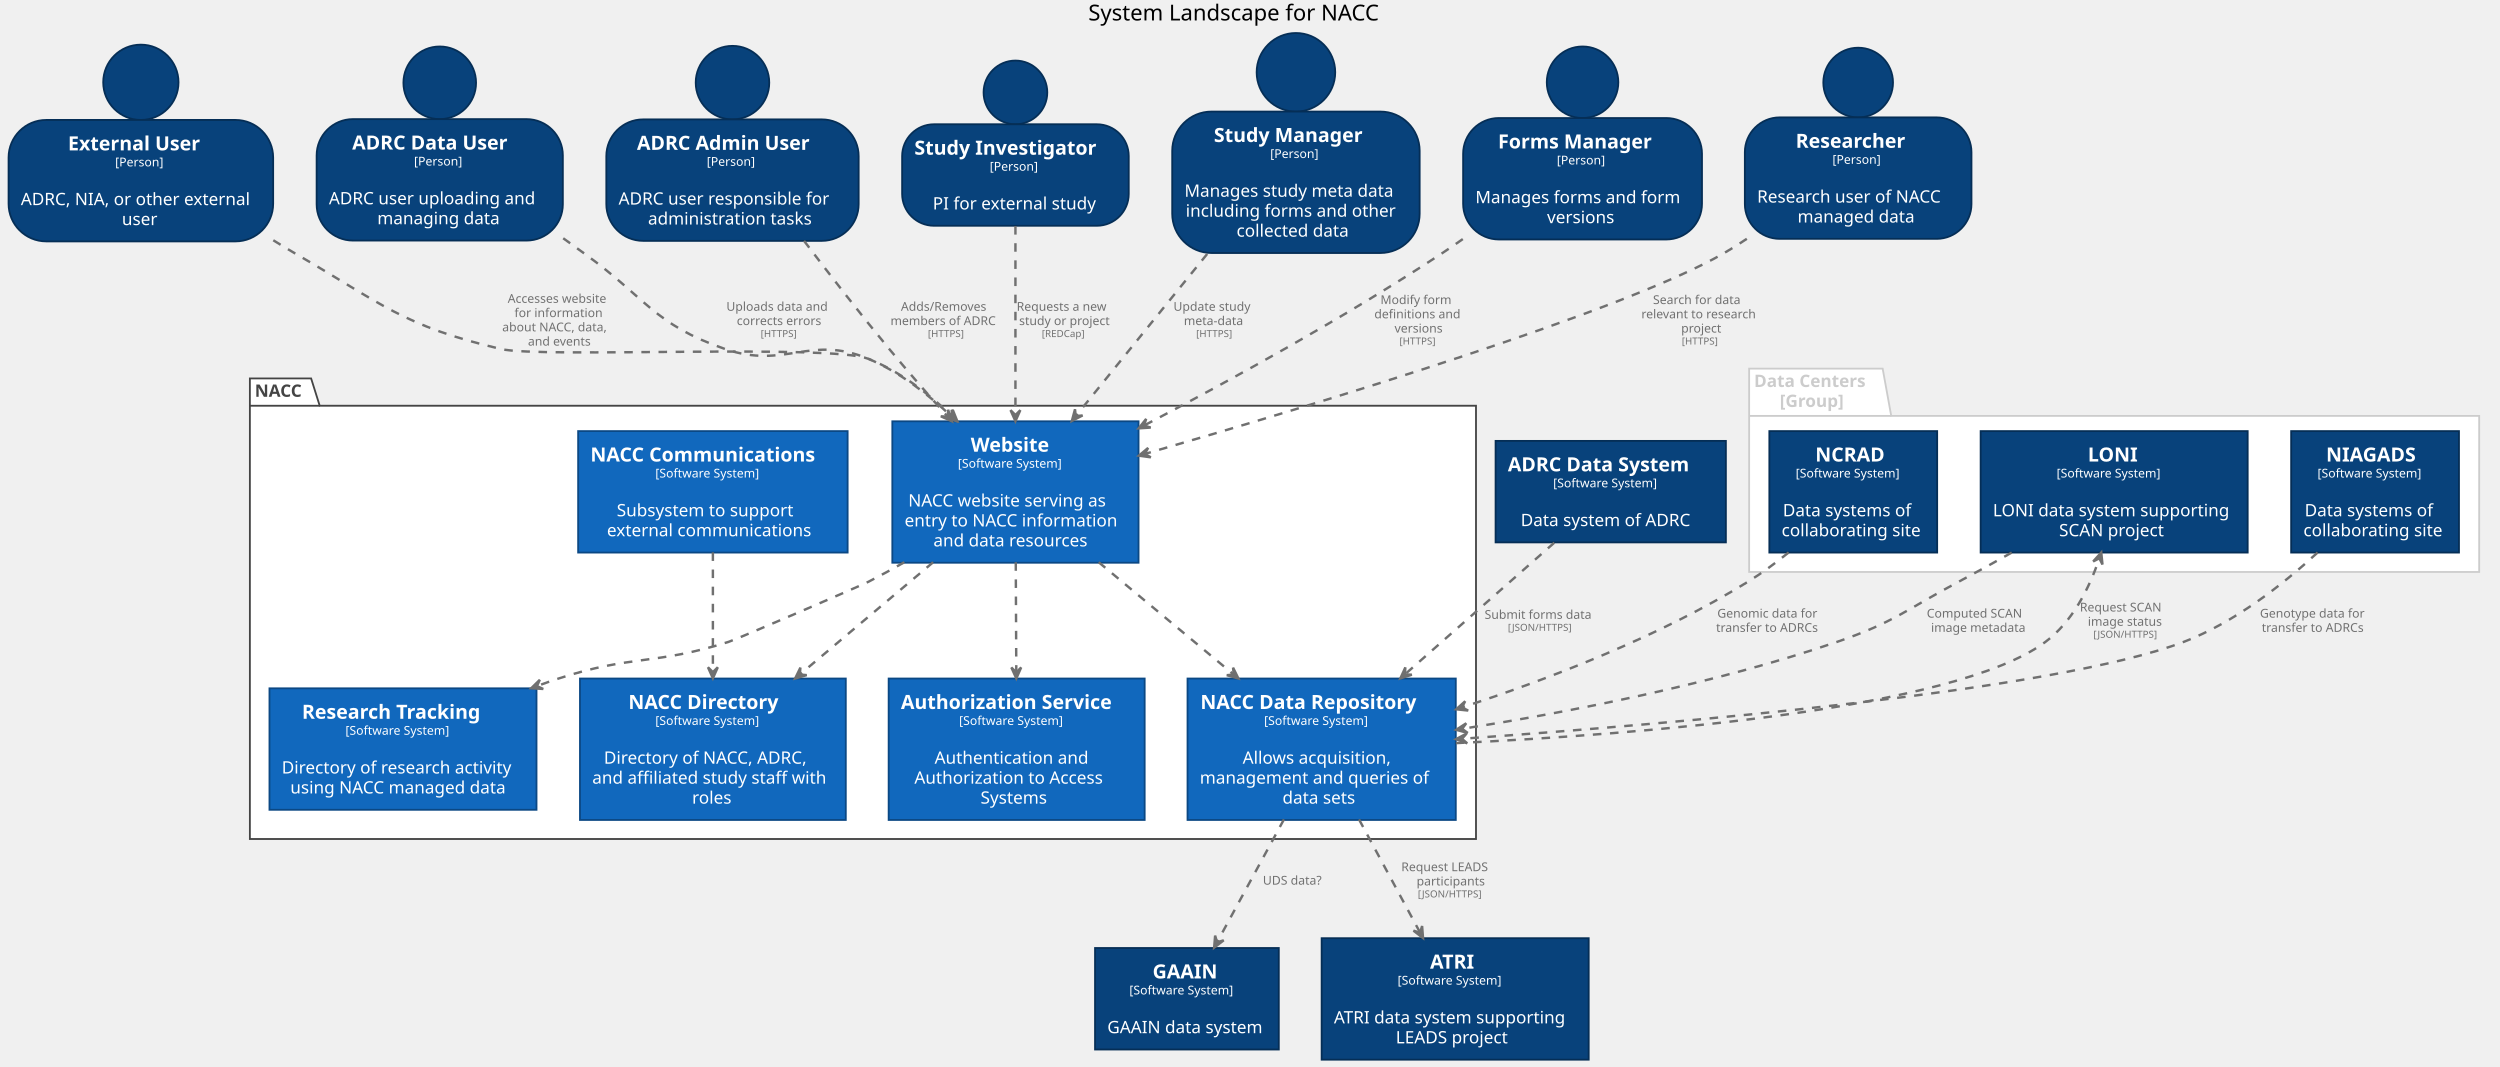
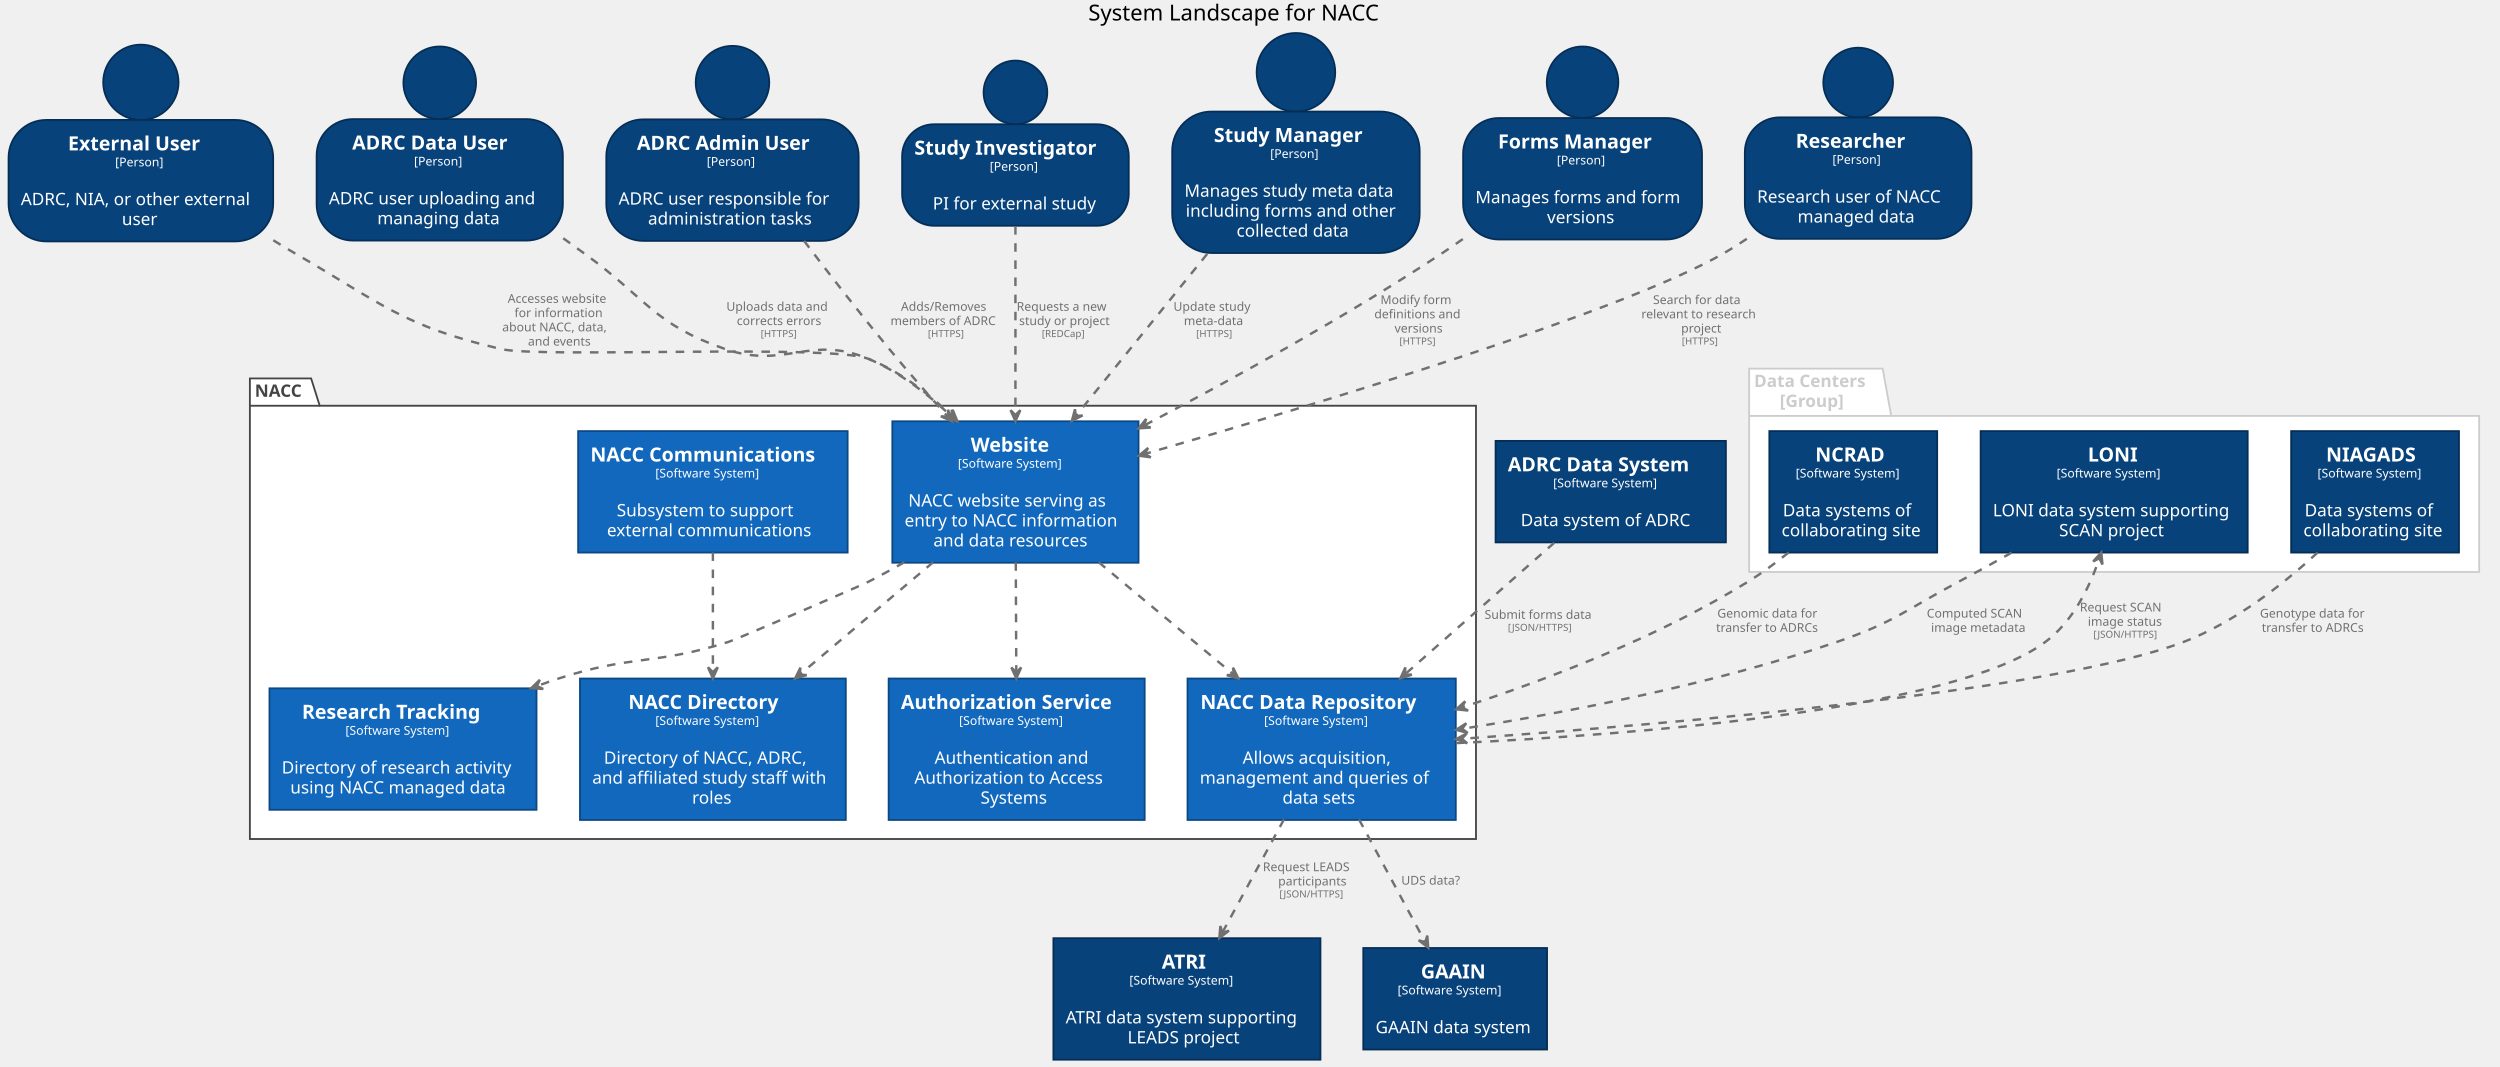
<svg xmlns="http://www.w3.org/2000/svg" contentScriptType="application/ecmascript" contentStyleType="text/css" height="871px" preserveAspectRatio="none" style="width:2041px;height:871px;background:#FFFFFF;" version="1.1" viewBox="0 0 2041 871" width="2041px" zoomAndPan="magnify">
  <defs />
  <g>
    <text fill="#000000" font-family="sans-serif" font-size="18" lengthAdjust="spacing" textLength="251" x="888.5" y="16.708">System Landscape for NACC</text>
    <polygon fill="#FFFFFF" points="204,308.953,254,308.953,261,331.25,1205,331.25,1205,684.953,204,684.953,204,308.953" style="stroke:#444444;stroke-width:1.5;" />
    <line style="stroke:#444444;stroke-width:1.5;" x1="204" x2="261" y1="331.25" y2="331.25" />
    <text fill="#444444" font-family="sans-serif" font-size="14" font-weight="bold" lengthAdjust="spacing" textLength="44" x="208" y="323.948">NACC</text>
    <polygon fill="#FFFFFF" points="1428,300.953,1537,300.953,1544,339.547,2024,339.547,2024,466.953,1428,466.953,1428,300.953" style="stroke:#CCCCCC;stroke-width:1.5;" />
    <line style="stroke:#CCCCCC;stroke-width:1.5;" x1="1428" x2="1544" y1="339.547" y2="339.547" />
    <text fill="#CCCCCC" font-family="sans-serif" font-size="14" font-weight="bold" lengthAdjust="spacing" textLength="103" x="1432" y="315.948">Data Centers</text>
    <text fill="#CCCCCC" font-family="sans-serif" font-size="14" font-weight="bold" lengthAdjust="spacing" textLength="61" x="1453" y="332.245">[Group]</text>
    <rect fill="#1168BD" height="115.453" style="stroke:#0B4884;stroke-width:1.5;" width="209" x="725.5" y="553.953" />
    <text fill="#FFFFFF" font-family="sans-serif" font-size="16" font-weight="bold" lengthAdjust="spacing" textLength="189" x="735.5" y="578.805">Authorization Service</text>
    <text fill="#FFFFFF" font-family="sans-serif" font-size="10" lengthAdjust="spacing" textLength="94" x="783" y="591.86">[Software System]</text>
    <text fill="#FFFFFF" font-family="sans-serif" font-size="14" lengthAdjust="spacing" textLength="0" x="832" y="607.214" />
    <text fill="#FFFFFF" font-family="sans-serif" font-size="14" lengthAdjust="spacing" textLength="130" x="763" y="623.511">Authentication and</text>
    <text fill="#FFFFFF" font-family="sans-serif" font-size="14" lengthAdjust="spacing" textLength="163" x="746.5" y="639.808">Authorization to Access</text>
    <text fill="#FFFFFF" font-family="sans-serif" font-size="14" lengthAdjust="spacing" textLength="59" x="800.5" y="656.105">Systems</text>
    <rect fill="#1168BD" height="115.453" style="stroke:#0B4884;stroke-width:1.5;" width="219" x="969.5" y="553.953" />
    <text fill="#FFFFFF" font-family="sans-serif" font-size="16" font-weight="bold" lengthAdjust="spacing" textLength="198" x="980" y="578.805">NACC Data Repository</text>
    <text fill="#FFFFFF" font-family="sans-serif" font-size="10" lengthAdjust="spacing" textLength="94" x="1032" y="591.86">[Software System]</text>
    <text fill="#FFFFFF" font-family="sans-serif" font-size="14" lengthAdjust="spacing" textLength="0" x="1081" y="607.214" />
    <text fill="#FFFFFF" font-family="sans-serif" font-size="14" lengthAdjust="spacing" textLength="125" x="1014.5" y="623.511">Allows acquisition,</text>
    <text fill="#FFFFFF" font-family="sans-serif" font-size="14" lengthAdjust="spacing" textLength="195" x="979.5" y="639.808">management and queries of</text>
    <text fill="#FFFFFF" font-family="sans-serif" font-size="14" lengthAdjust="spacing" textLength="64" x="1047" y="656.105">data sets</text>
    <rect fill="#1168BD" height="115.453" style="stroke:#0B4884;stroke-width:1.5;" width="217" x="473.5" y="553.953" />
    <text fill="#FFFFFF" font-family="sans-serif" font-size="16" font-weight="bold" lengthAdjust="spacing" textLength="138" x="513" y="578.805">NACC Directory</text>
    <text fill="#FFFFFF" font-family="sans-serif" font-size="10" lengthAdjust="spacing" textLength="94" x="535" y="591.86">[Software System]</text>
    <text fill="#FFFFFF" font-family="sans-serif" font-size="14" lengthAdjust="spacing" textLength="0" x="584" y="607.214" />
    <text fill="#FFFFFF" font-family="sans-serif" font-size="14" lengthAdjust="spacing" textLength="174" x="493" y="623.511">Directory of NACC, ADRC,</text>
    <text fill="#FFFFFF" font-family="sans-serif" font-size="14" lengthAdjust="spacing" textLength="193" x="483.5" y="639.808">and affiliated study staff with</text>
    <text fill="#FFFFFF" font-family="sans-serif" font-size="14" lengthAdjust="spacing" textLength="34" x="565" y="656.105">roles</text>
    <rect fill="#1168BD" height="99.156" style="stroke:#0B4884;stroke-width:1.5;" width="220" x="472" y="351.953" />
    <text fill="#FFFFFF" font-family="sans-serif" font-size="16" font-weight="bold" lengthAdjust="spacing" textLength="200" x="482" y="376.805">NACC Communications</text>
    <text fill="#FFFFFF" font-family="sans-serif" font-size="10" lengthAdjust="spacing" textLength="94" x="535" y="389.86">[Software System]</text>
    <text fill="#FFFFFF" font-family="sans-serif" font-size="14" lengthAdjust="spacing" textLength="0" x="584" y="405.214" />
    <text fill="#FFFFFF" font-family="sans-serif" font-size="14" lengthAdjust="spacing" textLength="153" x="503.5" y="421.511">Subsystem to support</text>
    <text fill="#FFFFFF" font-family="sans-serif" font-size="14" lengthAdjust="spacing" textLength="173" x="495.5" y="437.808">external communications</text>
    <rect fill="#1168BD" height="99.156" style="stroke:#0B4884;stroke-width:1.5;" width="218" x="220" y="561.953" />
    <text fill="#FFFFFF" font-family="sans-serif" font-size="16" font-weight="bold" lengthAdjust="spacing" textLength="165" x="246.5" y="586.805">Research Tracking</text>
    <text fill="#FFFFFF" font-family="sans-serif" font-size="10" lengthAdjust="spacing" textLength="94" x="282" y="599.86">[Software System]</text>
    <text fill="#FFFFFF" font-family="sans-serif" font-size="14" lengthAdjust="spacing" textLength="0" x="331" y="615.214" />
    <text fill="#FFFFFF" font-family="sans-serif" font-size="14" lengthAdjust="spacing" textLength="194" x="230" y="631.511">Directory of research activity</text>
    <text fill="#FFFFFF" font-family="sans-serif" font-size="14" lengthAdjust="spacing" textLength="184" x="237" y="647.808">using NACC managed data</text>
    <rect fill="#1168BD" height="115.453" style="stroke:#0B4884;stroke-width:1.5;" width="201" x="728.5" y="343.953" />
    <text fill="#FFFFFF" font-family="sans-serif" font-size="16" font-weight="bold" lengthAdjust="spacing" textLength="73" x="792.5" y="368.805">Website</text>
    <text fill="#FFFFFF" font-family="sans-serif" font-size="10" lengthAdjust="spacing" textLength="94" x="782" y="381.86">[Software System]</text>
    <text fill="#FFFFFF" font-family="sans-serif" font-size="14" lengthAdjust="spacing" textLength="0" x="831" y="397.214" />
    <text fill="#FFFFFF" font-family="sans-serif" font-size="14" lengthAdjust="spacing" textLength="171" x="741.5" y="413.511">NACC website serving as</text>
    <text fill="#FFFFFF" font-family="sans-serif" font-size="14" lengthAdjust="spacing" textLength="177" x="738.5" y="429.808">entry to NACC information</text>
    <text fill="#FFFFFF" font-family="sans-serif" font-size="14" lengthAdjust="spacing" textLength="134" x="762" y="446.104">and data resources</text>
    <rect fill="#08427B" height="99.156" style="stroke:#052E56;stroke-width:1.5;" width="137" x="1444.5" y="351.953" />
    <text fill="#FFFFFF" font-family="sans-serif" font-size="16" font-weight="bold" lengthAdjust="spacing" textLength="62" x="1482" y="376.805">NCRAD</text>
    <text fill="#FFFFFF" font-family="sans-serif" font-size="10" lengthAdjust="spacing" textLength="94" x="1466" y="389.86">[Software System]</text>
    <text fill="#FFFFFF" font-family="sans-serif" font-size="14" lengthAdjust="spacing" textLength="0" x="1515" y="405.214" />
    <text fill="#FFFFFF" font-family="sans-serif" font-size="14" lengthAdjust="spacing" textLength="111" x="1455.5" y="421.511">Data systems of</text>
    <text fill="#FFFFFF" font-family="sans-serif" font-size="14" lengthAdjust="spacing" textLength="117" x="1454.5" y="437.808">collaborating site</text>
    <rect fill="#08427B" height="99.156" style="stroke:#052E56;stroke-width:1.5;" width="137" x="1870.5" y="351.953" />
    <text fill="#FFFFFF" font-family="sans-serif" font-size="16" font-weight="bold" lengthAdjust="spacing" textLength="80" x="1899" y="376.805">NIAGADS</text>
    <text fill="#FFFFFF" font-family="sans-serif" font-size="10" lengthAdjust="spacing" textLength="94" x="1892" y="389.86">[Software System]</text>
    <text fill="#FFFFFF" font-family="sans-serif" font-size="14" lengthAdjust="spacing" textLength="0" x="1941" y="405.214" />
    <text fill="#FFFFFF" font-family="sans-serif" font-size="14" lengthAdjust="spacing" textLength="111" x="1881.5" y="421.511">Data systems of</text>
    <text fill="#FFFFFF" font-family="sans-serif" font-size="14" lengthAdjust="spacing" textLength="117" x="1880.5" y="437.808">collaborating site</text>
    <rect fill="#08427B" height="99.156" style="stroke:#052E56;stroke-width:1.5;" width="218" x="1617" y="351.953" />
    <text fill="#FFFFFF" font-family="sans-serif" font-size="16" font-weight="bold" lengthAdjust="spacing" textLength="43" x="1704.5" y="376.805">LONI</text>
    <text fill="#FFFFFF" font-family="sans-serif" font-size="10" lengthAdjust="spacing" textLength="94" x="1679" y="389.86">[Software System]</text>
    <text fill="#FFFFFF" font-family="sans-serif" font-size="14" lengthAdjust="spacing" textLength="0" x="1728" y="405.214" />
    <text fill="#FFFFFF" font-family="sans-serif" font-size="14" lengthAdjust="spacing" textLength="198" x="1627" y="421.511">LONI data system supporting</text>
    <text fill="#FFFFFF" font-family="sans-serif" font-size="14" lengthAdjust="spacing" textLength="90" x="1681" y="437.808">SCAN project</text>
-     <rect fill="#08427B" height="82.859" style="stroke:#052E56;stroke-width:1.5;" width="150" x="894" y="773.953" />
-     <text fill="#FFFFFF" font-family="sans-serif" font-size="16" font-weight="bold" lengthAdjust="spacing" textLength="56" x="941" y="798.805">GAAIN</text>
-     <text fill="#FFFFFF" font-family="sans-serif" font-size="10" lengthAdjust="spacing" textLength="94" x="922" y="811.86">[Software System]</text>
-     <text fill="#FFFFFF" font-family="sans-serif" font-size="14" lengthAdjust="spacing" textLength="0" x="971" y="827.214" />
-     <text fill="#FFFFFF" font-family="sans-serif" font-size="14" lengthAdjust="spacing" textLength="130" x="904" y="843.511">GAAIN data system</text>
+     <rect fill="#08427B" height="99.156" style="stroke:#052E56;stroke-width:1.5;" width="218" x="860" y="765.953" />
+     <text fill="#FFFFFF" font-family="sans-serif" font-size="16" font-weight="bold" lengthAdjust="spacing" textLength="41" x="948.5" y="790.805">ATRI</text>
+     <text fill="#FFFFFF" font-family="sans-serif" font-size="10" lengthAdjust="spacing" textLength="94" x="922" y="803.86">[Software System]</text>
+     <text fill="#FFFFFF" font-family="sans-serif" font-size="14" lengthAdjust="spacing" textLength="0" x="971" y="819.214" />
+     <text fill="#FFFFFF" font-family="sans-serif" font-size="14" lengthAdjust="spacing" textLength="198" x="870" y="835.511">ATRI data system supporting</text>
+     <text fill="#FFFFFF" font-family="sans-serif" font-size="14" lengthAdjust="spacing" textLength="97" x="920.5" y="851.808">LEADS project</text>
+     <rect fill="#08427B" height="82.859" style="stroke:#052E56;stroke-width:1.5;" width="150" x="1113" y="773.953" />
+     <text fill="#FFFFFF" font-family="sans-serif" font-size="16" font-weight="bold" lengthAdjust="spacing" textLength="56" x="1160" y="798.805">GAAIN</text>
+     <text fill="#FFFFFF" font-family="sans-serif" font-size="10" lengthAdjust="spacing" textLength="94" x="1141" y="811.86">[Software System]</text>
+     <text fill="#FFFFFF" font-family="sans-serif" font-size="14" lengthAdjust="spacing" textLength="0" x="1190" y="827.214" />
+     <text fill="#FFFFFF" font-family="sans-serif" font-size="14" lengthAdjust="spacing" textLength="130" x="1123" y="843.511">GAAIN data system</text>
    <ellipse cx="115" cy="67.186" fill="#08427B" rx="30.733" ry="30.733" style="stroke:#052E56;stroke-width:1.5;" />
    <rect fill="#08427B" height="99.156" rx="30.733" ry="30.733" style="stroke:#052E56;stroke-width:1.5;" width="216" x="7" y="97.919" />
    <text fill="#FFFFFF" font-family="sans-serif" font-size="16" font-weight="bold" lengthAdjust="spacing" textLength="119" x="55.5" y="122.771">External User</text>
    <text fill="#FFFFFF" font-family="sans-serif" font-size="10" lengthAdjust="spacing" textLength="42" x="94" y="135.827">[Person]</text>
    <text fill="#FFFFFF" font-family="sans-serif" font-size="14" lengthAdjust="spacing" textLength="0" x="117" y="151.18" />
    <text fill="#FFFFFF" font-family="sans-serif" font-size="14" lengthAdjust="spacing" textLength="192" x="17" y="167.477">ADRC, NIA, or other external</text>
    <text fill="#FFFFFF" font-family="sans-serif" font-size="14" lengthAdjust="spacing" textLength="31" x="99.5" y="183.774">user</text>
    <ellipse cx="359" cy="67.6" fill="#08427B" rx="29.647" ry="29.647" style="stroke:#052E56;stroke-width:1.5;" />
    <rect fill="#08427B" height="99.156" rx="29.647" ry="29.647" style="stroke:#052E56;stroke-width:1.5;" width="201" x="258.5" y="97.247" />
    <text fill="#FFFFFF" font-family="sans-serif" font-size="16" font-weight="bold" lengthAdjust="spacing" textLength="143" x="287.5" y="122.098">ADRC Data User</text>
    <text fill="#FFFFFF" font-family="sans-serif" font-size="10" lengthAdjust="spacing" textLength="42" x="338" y="135.154">[Person]</text>
    <text fill="#FFFFFF" font-family="sans-serif" font-size="14" lengthAdjust="spacing" textLength="0" x="361" y="150.507" />
    <text fill="#FFFFFF" font-family="sans-serif" font-size="14" lengthAdjust="spacing" textLength="177" x="268.5" y="166.804">ADRC user uploading and</text>
    <text fill="#FFFFFF" font-family="sans-serif" font-size="14" lengthAdjust="spacing" textLength="102" x="308" y="183.101">managing data</text>
    <ellipse cx="598" cy="67.466" fill="#08427B" rx="30.013" ry="30.013" style="stroke:#052E56;stroke-width:1.5;" />
    <rect fill="#08427B" height="99.156" rx="30.013" ry="30.013" style="stroke:#052E56;stroke-width:1.5;" width="206" x="495" y="97.48" />
    <text fill="#FFFFFF" font-family="sans-serif" font-size="16" font-weight="bold" lengthAdjust="spacing" textLength="156" x="520" y="122.331">ADRC Admin User</text>
    <text fill="#FFFFFF" font-family="sans-serif" font-size="10" lengthAdjust="spacing" textLength="42" x="577" y="135.387">[Person]</text>
    <text fill="#FFFFFF" font-family="sans-serif" font-size="14" lengthAdjust="spacing" textLength="0" x="600" y="150.74" />
    <text fill="#FFFFFF" font-family="sans-serif" font-size="14" lengthAdjust="spacing" textLength="182" x="505" y="167.037">ADRC user responsible for</text>
    <text fill="#FFFFFF" font-family="sans-serif" font-size="14" lengthAdjust="spacing" textLength="138" x="529" y="183.334">administration tasks</text>
    <ellipse cx="829" cy="75.453" fill="#08427B" rx="26" ry="26" style="stroke:#052E56;stroke-width:1.5;" />
    <rect fill="#08427B" height="82.859" rx="26" ry="26" style="stroke:#052E56;stroke-width:1.5;" width="185" x="736.5" y="101.453" />
    <text fill="#FFFFFF" font-family="sans-serif" font-size="16" font-weight="bold" lengthAdjust="spacing" textLength="165" x="746.5" y="126.305">Study Investigator</text>
    <text fill="#FFFFFF" font-family="sans-serif" font-size="10" lengthAdjust="spacing" textLength="42" x="808" y="139.361">[Person]</text>
    <text fill="#FFFFFF" font-family="sans-serif" font-size="14" lengthAdjust="spacing" textLength="0" x="831" y="154.714" />
    <text fill="#FFFFFF" font-family="sans-serif" font-size="14" lengthAdjust="spacing" textLength="135" x="761.5" y="171.011">PI for external study</text>
    <ellipse cx="1058" cy="59.023" fill="#08427B" rx="32.07" ry="32.07" style="stroke:#052E56;stroke-width:1.5;" />
    <rect fill="#08427B" height="115.453" rx="32.07" ry="32.07" style="stroke:#052E56;stroke-width:1.5;" width="202" x="957" y="91.093" />
    <text fill="#FFFFFF" font-family="sans-serif" font-size="16" font-weight="bold" lengthAdjust="spacing" textLength="134" x="991" y="115.945">Study Manager</text>
    <text fill="#FFFFFF" font-family="sans-serif" font-size="10" lengthAdjust="spacing" textLength="42" x="1037" y="129">[Person]</text>
    <text fill="#FFFFFF" font-family="sans-serif" font-size="14" lengthAdjust="spacing" textLength="0" x="1060" y="144.354" />
    <text fill="#FFFFFF" font-family="sans-serif" font-size="14" lengthAdjust="spacing" textLength="178" x="967" y="160.651">Manages study meta data</text>
    <text fill="#FFFFFF" font-family="sans-serif" font-size="14" lengthAdjust="spacing" textLength="176" x="968" y="176.947">including forms and other</text>
    <text fill="#FFFFFF" font-family="sans-serif" font-size="14" lengthAdjust="spacing" textLength="97" x="1009.5" y="193.244">collected data</text>
    <ellipse cx="1292" cy="67.154" fill="#08427B" rx="29.201" ry="29.201" style="stroke:#052E56;stroke-width:1.5;" />
    <rect fill="#08427B" height="99.156" rx="29.201" ry="29.201" style="stroke:#052E56;stroke-width:1.5;" width="195" x="1194.5" y="96.355" />
    <text fill="#FFFFFF" font-family="sans-serif" font-size="16" font-weight="bold" lengthAdjust="spacing" textLength="138" x="1223" y="121.207">Forms Manager</text>
    <text fill="#FFFFFF" font-family="sans-serif" font-size="10" lengthAdjust="spacing" textLength="42" x="1271" y="134.262">[Person]</text>
    <text fill="#FFFFFF" font-family="sans-serif" font-size="14" lengthAdjust="spacing" textLength="0" x="1294" y="149.616" />
    <text fill="#FFFFFF" font-family="sans-serif" font-size="14" lengthAdjust="spacing" textLength="171" x="1204.5" y="165.913">Manages forms and form</text>
    <text fill="#FFFFFF" font-family="sans-serif" font-size="14" lengthAdjust="spacing" textLength="58" x="1263" y="182.209">versions</text>
    <ellipse cx="1517" cy="67.395" fill="#08427B" rx="28.442" ry="28.442" style="stroke:#052E56;stroke-width:1.5;" />
    <rect fill="#08427B" height="99.156" rx="28.442" ry="28.442" style="stroke:#052E56;stroke-width:1.5;" width="185" x="1424.5" y="95.838" />
    <text fill="#FFFFFF" font-family="sans-serif" font-size="16" font-weight="bold" lengthAdjust="spacing" textLength="102" x="1466" y="120.689">Researcher</text>
    <text fill="#FFFFFF" font-family="sans-serif" font-size="10" lengthAdjust="spacing" textLength="42" x="1496" y="133.745">[Person]</text>
    <text fill="#FFFFFF" font-family="sans-serif" font-size="14" lengthAdjust="spacing" textLength="0" x="1519" y="149.099" />
    <text fill="#FFFFFF" font-family="sans-serif" font-size="14" lengthAdjust="spacing" textLength="161" x="1434.5" y="165.395">Research user of NACC</text>
    <text fill="#FFFFFF" font-family="sans-serif" font-size="14" lengthAdjust="spacing" textLength="99" x="1467.5" y="181.692">managed data</text>
    <rect fill="#08427B" height="82.859" style="stroke:#052E56;stroke-width:1.5;" width="188" x="1221" y="359.953" />
    <text fill="#FFFFFF" font-family="sans-serif" font-size="16" font-weight="bold" lengthAdjust="spacing" textLength="168" x="1231" y="384.805">ADRC Data System</text>
    <text fill="#FFFFFF" font-family="sans-serif" font-size="10" lengthAdjust="spacing" textLength="94" x="1268" y="397.86">[Software System]</text>
    <text fill="#FFFFFF" font-family="sans-serif" font-size="14" lengthAdjust="spacing" textLength="0" x="1317" y="413.214" />
    <text fill="#FFFFFF" font-family="sans-serif" font-size="14" lengthAdjust="spacing" textLength="147" x="1241.5" y="429.511">Data system of ADRC</text>
-     <rect fill="#08427B" height="99.156" style="stroke:#052E56;stroke-width:1.5;" width="218" x="1079" y="765.953" />
-     <text fill="#FFFFFF" font-family="sans-serif" font-size="16" font-weight="bold" lengthAdjust="spacing" textLength="41" x="1167.5" y="790.805">ATRI</text>
-     <text fill="#FFFFFF" font-family="sans-serif" font-size="10" lengthAdjust="spacing" textLength="94" x="1141" y="803.86">[Software System]</text>
-     <text fill="#FFFFFF" font-family="sans-serif" font-size="14" lengthAdjust="spacing" textLength="0" x="1190" y="819.214" />
-     <text fill="#FFFFFF" font-family="sans-serif" font-size="14" lengthAdjust="spacing" textLength="198" x="1089" y="835.511">ATRI data system supporting</text>
-     <text fill="#FFFFFF" font-family="sans-serif" font-size="14" lengthAdjust="spacing" textLength="97" x="1139.5" y="851.808">LEADS project</text>
-     <path d="M1109.51,668.993 C1125.11,697.903 1143.99,732.893 1159.33,761.313 " fill="none" id="NACCDataRepository-to-ATRI" style="stroke:#707070;stroke-width:2.0;stroke-dasharray:7.0,7.0;" />
-     <polygon fill="#707070" points="1161.75,765.813,1161.001,755.993,1159.378,761.412,1153.959,759.788,1161.75,765.813" style="stroke:#707070;stroke-width:2.0;" />
-     <text fill="#707070" font-family="sans-serif" font-size="10" lengthAdjust="spacing" textLength="78" x="1144" y="711.235">Request LEADS</text>
-     <text fill="#707070" font-family="sans-serif" font-size="10" lengthAdjust="spacing" textLength="56" x="1156.5" y="722.876">participants</text>
-     <text fill="#707070" font-family="sans-serif" font-size="8" lengthAdjust="spacing" textLength="54" x="1157.5" y="732.66">[JSON/HTTPS]</text>
-     <path d="M1048.21,668.993 C1031.02,700.563 1009.88,739.383 993.76,768.973 " fill="none" id="NACCDataRepository-to-GAAIN" style="stroke:#707070;stroke-width:2.0;stroke-dasharray:7.0,7.0;" />
-     <polygon fill="#707070" points="991.22,773.643,999.049,767.668,993.62,769.257,992.032,763.828,991.22,773.643" style="stroke:#707070;stroke-width:2.0;" />
-     <text fill="#707070" font-family="sans-serif" font-size="10" lengthAdjust="spacing" textLength="53" x="1031" y="722.235">UDS data?</text>
+     <path d="M1642.36,451.123 C1627.98,459.233 1613.12,467.433 1599,474.953 C1555.66,498.023 1546.43,507.993 1500,523.953 C1399.16,558.623 1279.72,581.533 1193.86,595.023 " fill="none" id="LONI-to-NACCDataRepository" style="stroke:#707070;stroke-width:2.0;stroke-dasharray:7.0,7.0;" />
+     <polygon fill="#707070" points="1188.77,595.813,1198.279,598.378,1193.71,595.042,1197.045,590.473,1188.77,595.813" style="stroke:#707070;stroke-width:2.0;" />
+     <text fill="#707070" font-family="sans-serif" font-size="10" lengthAdjust="spacing" textLength="85" x="1573" y="504.235">Computed SCAN</text>
+     <text fill="#707070" font-family="sans-serif" font-size="10" lengthAdjust="spacing" textLength="81" x="1576.5" y="515.876">image metadata</text>
+     <path d="M1188.63,606.693 C1338.15,599.543 1595.94,579.343 1670,523.953 C1691.97,507.523 1705.59,480.383 1713.89,455.923 " fill="none" id="NACCDataRepository-to-LONI" style="stroke:#707070;stroke-width:2.0;stroke-dasharray:7.0,7.0;" />
+     <polygon fill="#707070" points="1715.47,451.063,1708.862,458.366,1713.91,455.814,1716.463,460.862,1715.47,451.063" style="stroke:#707070;stroke-width:2.0;" />
+     <text fill="#707070" font-family="sans-serif" font-size="10" lengthAdjust="spacing" textLength="73" x="1698" y="499.235">Request SCAN</text>
+     <text fill="#707070" font-family="sans-serif" font-size="10" lengthAdjust="spacing" textLength="63" x="1704.5" y="510.876">image status</text>
+     <text fill="#707070" font-family="sans-serif" font-size="8" lengthAdjust="spacing" textLength="54" x="1709" y="520.66">[JSON/HTTPS]</text>
+     <path d="M1048.21,668.993 C1032.47,697.903 1013.41,732.893 997.94,761.313 " fill="none" id="NACCDataRepository-to-ATRI" style="stroke:#707070;stroke-width:2.0;stroke-dasharray:7.0,7.0;" />
+     <polygon fill="#707070" points="995.49,765.813,1003.319,759.838,997.89,761.427,996.302,755.998,995.49,765.813" style="stroke:#707070;stroke-width:2.0;" />
+     <text fill="#707070" font-family="sans-serif" font-size="10" lengthAdjust="spacing" textLength="78" x="1031" y="711.235">Request LEADS</text>
+     <text fill="#707070" font-family="sans-serif" font-size="10" lengthAdjust="spacing" textLength="56" x="1043.5" y="722.876">participants</text>
+     <text fill="#707070" font-family="sans-serif" font-size="8" lengthAdjust="spacing" textLength="54" x="1044.5" y="732.66">[JSON/HTTPS]</text>
+     <path d="M1109.51,668.993 C1126.55,700.563 1147.49,739.383 1163.46,768.973 " fill="none" id="NACCDataRepository-to-GAAIN" style="stroke:#707070;stroke-width:2.0;stroke-dasharray:7.0,7.0;" />
+     <polygon fill="#707070" points="1165.98,773.643,1165.231,763.823,1163.608,769.242,1158.189,767.618,1165.98,773.643" style="stroke:#707070;stroke-width:2.0;" />
+     <text fill="#707070" font-family="sans-serif" font-size="10" lengthAdjust="spacing" textLength="53" x="1144" y="722.235">UDS data?</text>
    <path d="M582,450.953 C582,480.003 582,517.233 582,548.403 " fill="none" id="NACCCommunications-to-NACCDirectory" style="stroke:#707070;stroke-width:2.0;stroke-dasharray:7.0,7.0;" />
    <polygon fill="#707070" points="582,553.753,586,544.753,582,548.753,578,544.753,582,553.753" style="stroke:#707070;stroke-width:2.0;" />
    <text fill="#000000" font-family="sans-serif" font-size="10" lengthAdjust="spacing" textLength="0" x="586" y="510.235" />
    <path d="M829.27,459.013 C829.41,486.763 829.57,520.243 829.7,548.653 " fill="none" id="Website-to-AuthorizationService" style="stroke:#707070;stroke-width:2.0;stroke-dasharray:7.0,7.0;" />
    <polygon fill="#707070" points="829.73,553.903,833.678,544.88,829.701,548.903,825.679,544.926,829.73,553.903" style="stroke:#707070;stroke-width:2.0;" />
    <text fill="#000000" font-family="sans-serif" font-size="10" lengthAdjust="spacing" textLength="0" x="833" y="510.235" />
    <path d="M761.83,459.013 C728.2,487.333 687.47,521.633 653.29,550.423 " fill="none" id="Website-to-NACCDirectory" style="stroke:#707070;stroke-width:2.0;stroke-dasharray:7.0,7.0;" />
    <polygon fill="#707070" points="649.15,553.903,658.609,551.159,652.972,550.68,653.452,545.043,649.15,553.903" style="stroke:#707070;stroke-width:2.0;" />
    <text fill="#000000" font-family="sans-serif" font-size="10" lengthAdjust="spacing" textLength="0" x="725" y="510.235" />
    <path d="M896.98,459.013 C931.02,487.333 972.24,521.633 1006.84,550.423 " fill="none" id="Website-to-NACCDataRepository" style="stroke:#707070;stroke-width:2.0;stroke-dasharray:7.0,7.0;" />
    <polygon fill="#707070" points="1011.03,553.903,1006.673,545.07,1007.188,550.704,1001.554,551.218,1011.03,553.903" style="stroke:#707070;stroke-width:2.0;" />
    <text fill="#000000" font-family="sans-serif" font-size="10" lengthAdjust="spacing" textLength="0" x="972" y="510.235" />
    <path d="M738.34,459.003 C728.54,464.583 718.63,470.003 709,474.953 C702.87,478.103 601.57,521.853 595,523.953 C534.8,543.193 516.08,534.333 456,553.953 C450.26,555.823 444.44,557.873 438.59,560.043 " fill="none" id="Website-to-ResearchTracking" style="stroke:#707070;stroke-width:2.0;stroke-dasharray:7.0,7.0;" />
    <polygon fill="#707070" points="433.68,561.883,443.512,562.468,438.362,560.128,440.702,554.978,433.68,561.883" style="stroke:#707070;stroke-width:2.0;" />
    <text fill="#000000" font-family="sans-serif" font-size="10" lengthAdjust="spacing" textLength="0" x="682" y="510.235" />
    <path d="M223.12,196.153 C229.11,199.903 235.09,203.533 241,206.953 C312.24,248.203 328.86,266.133 409,284.953 C441.46,292.573 678.02,280.633 709,292.953 C734.58,303.133 758.24,321.373 777.66,339.983 " fill="none" id="ExternalUser-to-Website" style="stroke:#707070;stroke-width:2.0;stroke-dasharray:7.0,7.0;" />
    <polygon fill="#707070" points="781.49,343.703,777.825,334.562,777.905,340.218,772.249,340.298,781.49,343.703" style="stroke:#707070;stroke-width:2.0;" />
    <text fill="#707070" font-family="sans-serif" font-size="10" lengthAdjust="spacing" textLength="84" x="414.5" y="247.235">Accesses website</text>
    <text fill="#707070" font-family="sans-serif" font-size="10" lengthAdjust="spacing" textLength="73" x="420" y="258.876">for information</text>
    <text fill="#707070" font-family="sans-serif" font-size="10" lengthAdjust="spacing" textLength="93" x="410" y="270.517">about NACC, data,</text>
    <text fill="#707070" font-family="sans-serif" font-size="10" lengthAdjust="spacing" textLength="54" x="431" y="282.157">and events</text>
    <path d="M459.81,194.513 C465.61,198.753 471.37,202.923 477,206.953 C527.22,242.893 533.62,264.813 592,284.953 C641.27,301.943 660.98,272.683 709,292.953 C734.12,303.553 757.52,321.673 776.85,340.053 " fill="none" id="ADRCDataUser-to-Website" style="stroke:#707070;stroke-width:2.0;stroke-dasharray:7.0,7.0;" />
    <polygon fill="#707070" points="780.67,343.723,776.968,334.596,777.071,340.252,771.415,340.355,780.67,343.723" style="stroke:#707070;stroke-width:2.0;" />
    <text fill="#707070" font-family="sans-serif" font-size="10" lengthAdjust="spacing" textLength="85" x="593" y="253.735">Uploads data and</text>
    <text fill="#707070" font-family="sans-serif" font-size="10" lengthAdjust="spacing" textLength="71" x="601.5" y="265.376">corrects errors</text>
    <text fill="#707070" font-family="sans-serif" font-size="8" lengthAdjust="spacing" textLength="32" x="621" y="275.16">[HTTPS]</text>
    <path d="M656.41,196.633 C677.85,224.853 702.6,256.663 726,284.953 C741.05,303.143 757.89,322.453 773.54,339.963 " fill="none" id="ADRCAdminUser-to-Website" style="stroke:#707070;stroke-width:2.0;stroke-dasharray:7.0,7.0;" />
    <polygon fill="#707070" points="777.07,343.903,774.04,334.532,773.732,340.18,768.084,339.872,777.07,343.903" style="stroke:#707070;stroke-width:2.0;" />
    <text fill="#707070" font-family="sans-serif" font-size="10" lengthAdjust="spacing" textLength="73" x="735.5" y="253.735">Adds/Removes</text>
    <text fill="#707070" font-family="sans-serif" font-size="10" lengthAdjust="spacing" textLength="93" x="727" y="265.376">members of ADRC</text>
    <text fill="#707070" font-family="sans-serif" font-size="8" lengthAdjust="spacing" textLength="32" x="757.5" y="275.16">[HTTPS]</text>
    <path d="M829,184.543 C829,231.193 829,293.093 829,338.643 " fill="none" id="StudyInvestigator-to-Website" style="stroke:#707070;stroke-width:2.0;stroke-dasharray:7.0,7.0;" />
    <polygon fill="#707070" points="829,343.843,833,334.843,829,338.843,825,334.843,829,343.843" style="stroke:#707070;stroke-width:2.0;" />
    <text fill="#707070" font-family="sans-serif" font-size="10" lengthAdjust="spacing" textLength="77" x="830" y="253.735">Requests a new</text>
    <text fill="#707070" font-family="sans-serif" font-size="10" lengthAdjust="spacing" textLength="76" x="832" y="265.376">study or project</text>
    <text fill="#707070" font-family="sans-serif" font-size="8" lengthAdjust="spacing" textLength="39" x="850.5" y="275.16">[REDCap]</text>
    <path d="M985.54,207.333 C950.65,250.383 909.71,300.893 878.44,339.453 " fill="none" id="StudyManager-to-Website" style="stroke:#707070;stroke-width:2.0;stroke-dasharray:7.0,7.0;" />
    <polygon fill="#707070" points="875.07,343.623,883.848,339.157,878.221,339.741,877.637,334.115,875.07,343.623" style="stroke:#707070;stroke-width:2.0;" />
    <text fill="#707070" font-family="sans-serif" font-size="10" lengthAdjust="spacing" textLength="66" x="958" y="253.735">Update study</text>
    <text fill="#707070" font-family="sans-serif" font-size="10" lengthAdjust="spacing" textLength="52" x="966.5" y="265.376">meta-data</text>
    <text fill="#707070" font-family="sans-serif" font-size="8" lengthAdjust="spacing" textLength="32" x="976.5" y="275.16">[HTTPS]</text>
    <path d="M1194.23,195.183 C1188.46,199.253 1182.69,203.203 1177,206.953 C1098.23,258.903 1004.52,310.473 934.2,347.293 " fill="none" id="FormsManager-to-Website" style="stroke:#707070;stroke-width:2.0;stroke-dasharray:7.0,7.0;" />
    <polygon fill="#707070" points="929.6,349.693,939.429,349.07,934.031,347.377,935.724,341.98,929.6,349.693" style="stroke:#707070;stroke-width:2.0;" />
    <text fill="#707070" font-family="sans-serif" font-size="10" lengthAdjust="spacing" textLength="60" x="1127" y="248.235">Modify form</text>
    <text fill="#707070" font-family="sans-serif" font-size="10" lengthAdjust="spacing" textLength="70" x="1122" y="259.876">definitions and</text>
    <text fill="#707070" font-family="sans-serif" font-size="10" lengthAdjust="spacing" textLength="40" x="1138.5" y="271.517">versions</text>
    <text fill="#707070" font-family="sans-serif" font-size="8" lengthAdjust="spacing" textLength="32" x="1142.5" y="281.301">[HTTPS]</text>
    <path d="M1426.1,194.963 C1419.78,199.223 1413.38,203.273 1407,206.953 C1325.48,254.013 1078.16,329.103 934.83,370.543 " fill="none" id="Researcher-to-Website" style="stroke:#707070;stroke-width:2.0;stroke-dasharray:7.0,7.0;" />
    <polygon fill="#707070" points="929.77,372.003,939.525,373.358,934.575,370.62,937.312,365.67,929.77,372.003" style="stroke:#707070;stroke-width:2.0;" />
    <text fill="#707070" font-family="sans-serif" font-size="10" lengthAdjust="spacing" textLength="76" x="1349.5" y="248.235">Search for data</text>
    <text fill="#707070" font-family="sans-serif" font-size="10" lengthAdjust="spacing" textLength="98" x="1340" y="259.876">relevant to research</text>
    <text fill="#707070" font-family="sans-serif" font-size="10" lengthAdjust="spacing" textLength="33" x="1372.5" y="271.517">project</text>
    <text fill="#707070" font-family="sans-serif" font-size="8" lengthAdjust="spacing" textLength="32" x="1373" y="281.301">[HTTPS]</text>
    <path d="M1268.94,443.053 C1234.24,473.633 1186.13,516.033 1147.01,550.513 " fill="none" id="ADRCDataSystem-to-NACCDataRepository" style="stroke:#707070;stroke-width:2.0;stroke-dasharray:7.0,7.0;" />
    <polygon fill="#707070" points="1143.25,553.823,1152.64,550.851,1146.993,550.508,1147.336,544.862,1143.25,553.823" style="stroke:#707070;stroke-width:2.0;" />
    <text fill="#707070" font-family="sans-serif" font-size="10" lengthAdjust="spacing" textLength="92" x="1212" y="505.235">Submit forms data</text>
    <text fill="#707070" font-family="sans-serif" font-size="8" lengthAdjust="spacing" textLength="54" x="1231" y="515.019">[JSON/HTTPS]</text>
    <path d="M1460.26,451.033 C1449.66,459.593 1438.3,467.973 1427,474.953 C1354.27,519.863 1264.16,554.453 1193.86,577.443 " fill="none" id="NCRAD-to-NACCDataRepository" style="stroke:#707070;stroke-width:2.0;stroke-dasharray:7.0,7.0;" />
    <polygon fill="#707070" points="1188.83,579.073,1198.625,580.101,1193.586,577.531,1196.157,572.492,1188.83,579.073" style="stroke:#707070;stroke-width:2.0;" />
    <text fill="#707070" font-family="sans-serif" font-size="10" lengthAdjust="spacing" textLength="85" x="1402" y="504.235">Genomic data for</text>
    <text fill="#707070" font-family="sans-serif" font-size="10" lengthAdjust="spacing" textLength="90" x="1401" y="515.876">transfer to ADRCs</text>
    <path d="M1892.1,451.083 C1863.33,477.593 1824.18,508.143 1783,523.953 C1678.05,564.233 1364.72,591.053 1193.62,603.133 " fill="none" id="NIAGADS-to-NACCDataRepository" style="stroke:#707070;stroke-width:2.0;stroke-dasharray:7.0,7.0;" />
    <polygon fill="#707070" points="1188.6,603.483,1197.853,606.856,1193.588,603.14,1197.304,598.875,1188.6,603.483" style="stroke:#707070;stroke-width:2.0;" />
    <text fill="#707070" font-family="sans-serif" font-size="10" lengthAdjust="spacing" textLength="90" x="1845" y="504.235">Genotype data for</text>
    <text fill="#707070" font-family="sans-serif" font-size="10" lengthAdjust="spacing" textLength="90" x="1846.5" y="515.876">transfer to ADRCs</text>
-     <path d="M1642.36,451.123 C1627.98,459.233 1613.12,467.433 1599,474.953 C1555.66,498.023 1546.43,507.993 1500,523.953 C1399.16,558.623 1279.72,581.533 1193.86,595.023 " fill="none" id="LONI-to-NACCDataRepository" style="stroke:#707070;stroke-width:2.0;stroke-dasharray:7.0,7.0;" />
-     <polygon fill="#707070" points="1188.77,595.813,1198.279,598.378,1193.71,595.042,1197.045,590.473,1188.77,595.813" style="stroke:#707070;stroke-width:2.0;" />
-     <text fill="#707070" font-family="sans-serif" font-size="10" lengthAdjust="spacing" textLength="85" x="1573" y="504.235">Computed SCAN</text>
-     <text fill="#707070" font-family="sans-serif" font-size="10" lengthAdjust="spacing" textLength="81" x="1576.5" y="515.876">image metadata</text>
-     <path d="M1188.63,606.693 C1338.15,599.543 1595.94,579.343 1670,523.953 C1691.97,507.523 1705.59,480.383 1713.89,455.923 " fill="none" id="NACCDataRepository-to-LONI" style="stroke:#707070;stroke-width:2.0;stroke-dasharray:7.0,7.0;" />
-     <polygon fill="#707070" points="1715.47,451.063,1708.862,458.366,1713.91,455.814,1716.463,460.862,1715.47,451.063" style="stroke:#707070;stroke-width:2.0;" />
-     <text fill="#707070" font-family="sans-serif" font-size="10" lengthAdjust="spacing" textLength="73" x="1698" y="499.235">Request SCAN</text>
-     <text fill="#707070" font-family="sans-serif" font-size="10" lengthAdjust="spacing" textLength="63" x="1704.5" y="510.876">image status</text>
-     <text fill="#707070" font-family="sans-serif" font-size="8" lengthAdjust="spacing" textLength="54" x="1709" y="520.66">[JSON/HTTPS]</text>
  </g>
</svg>
